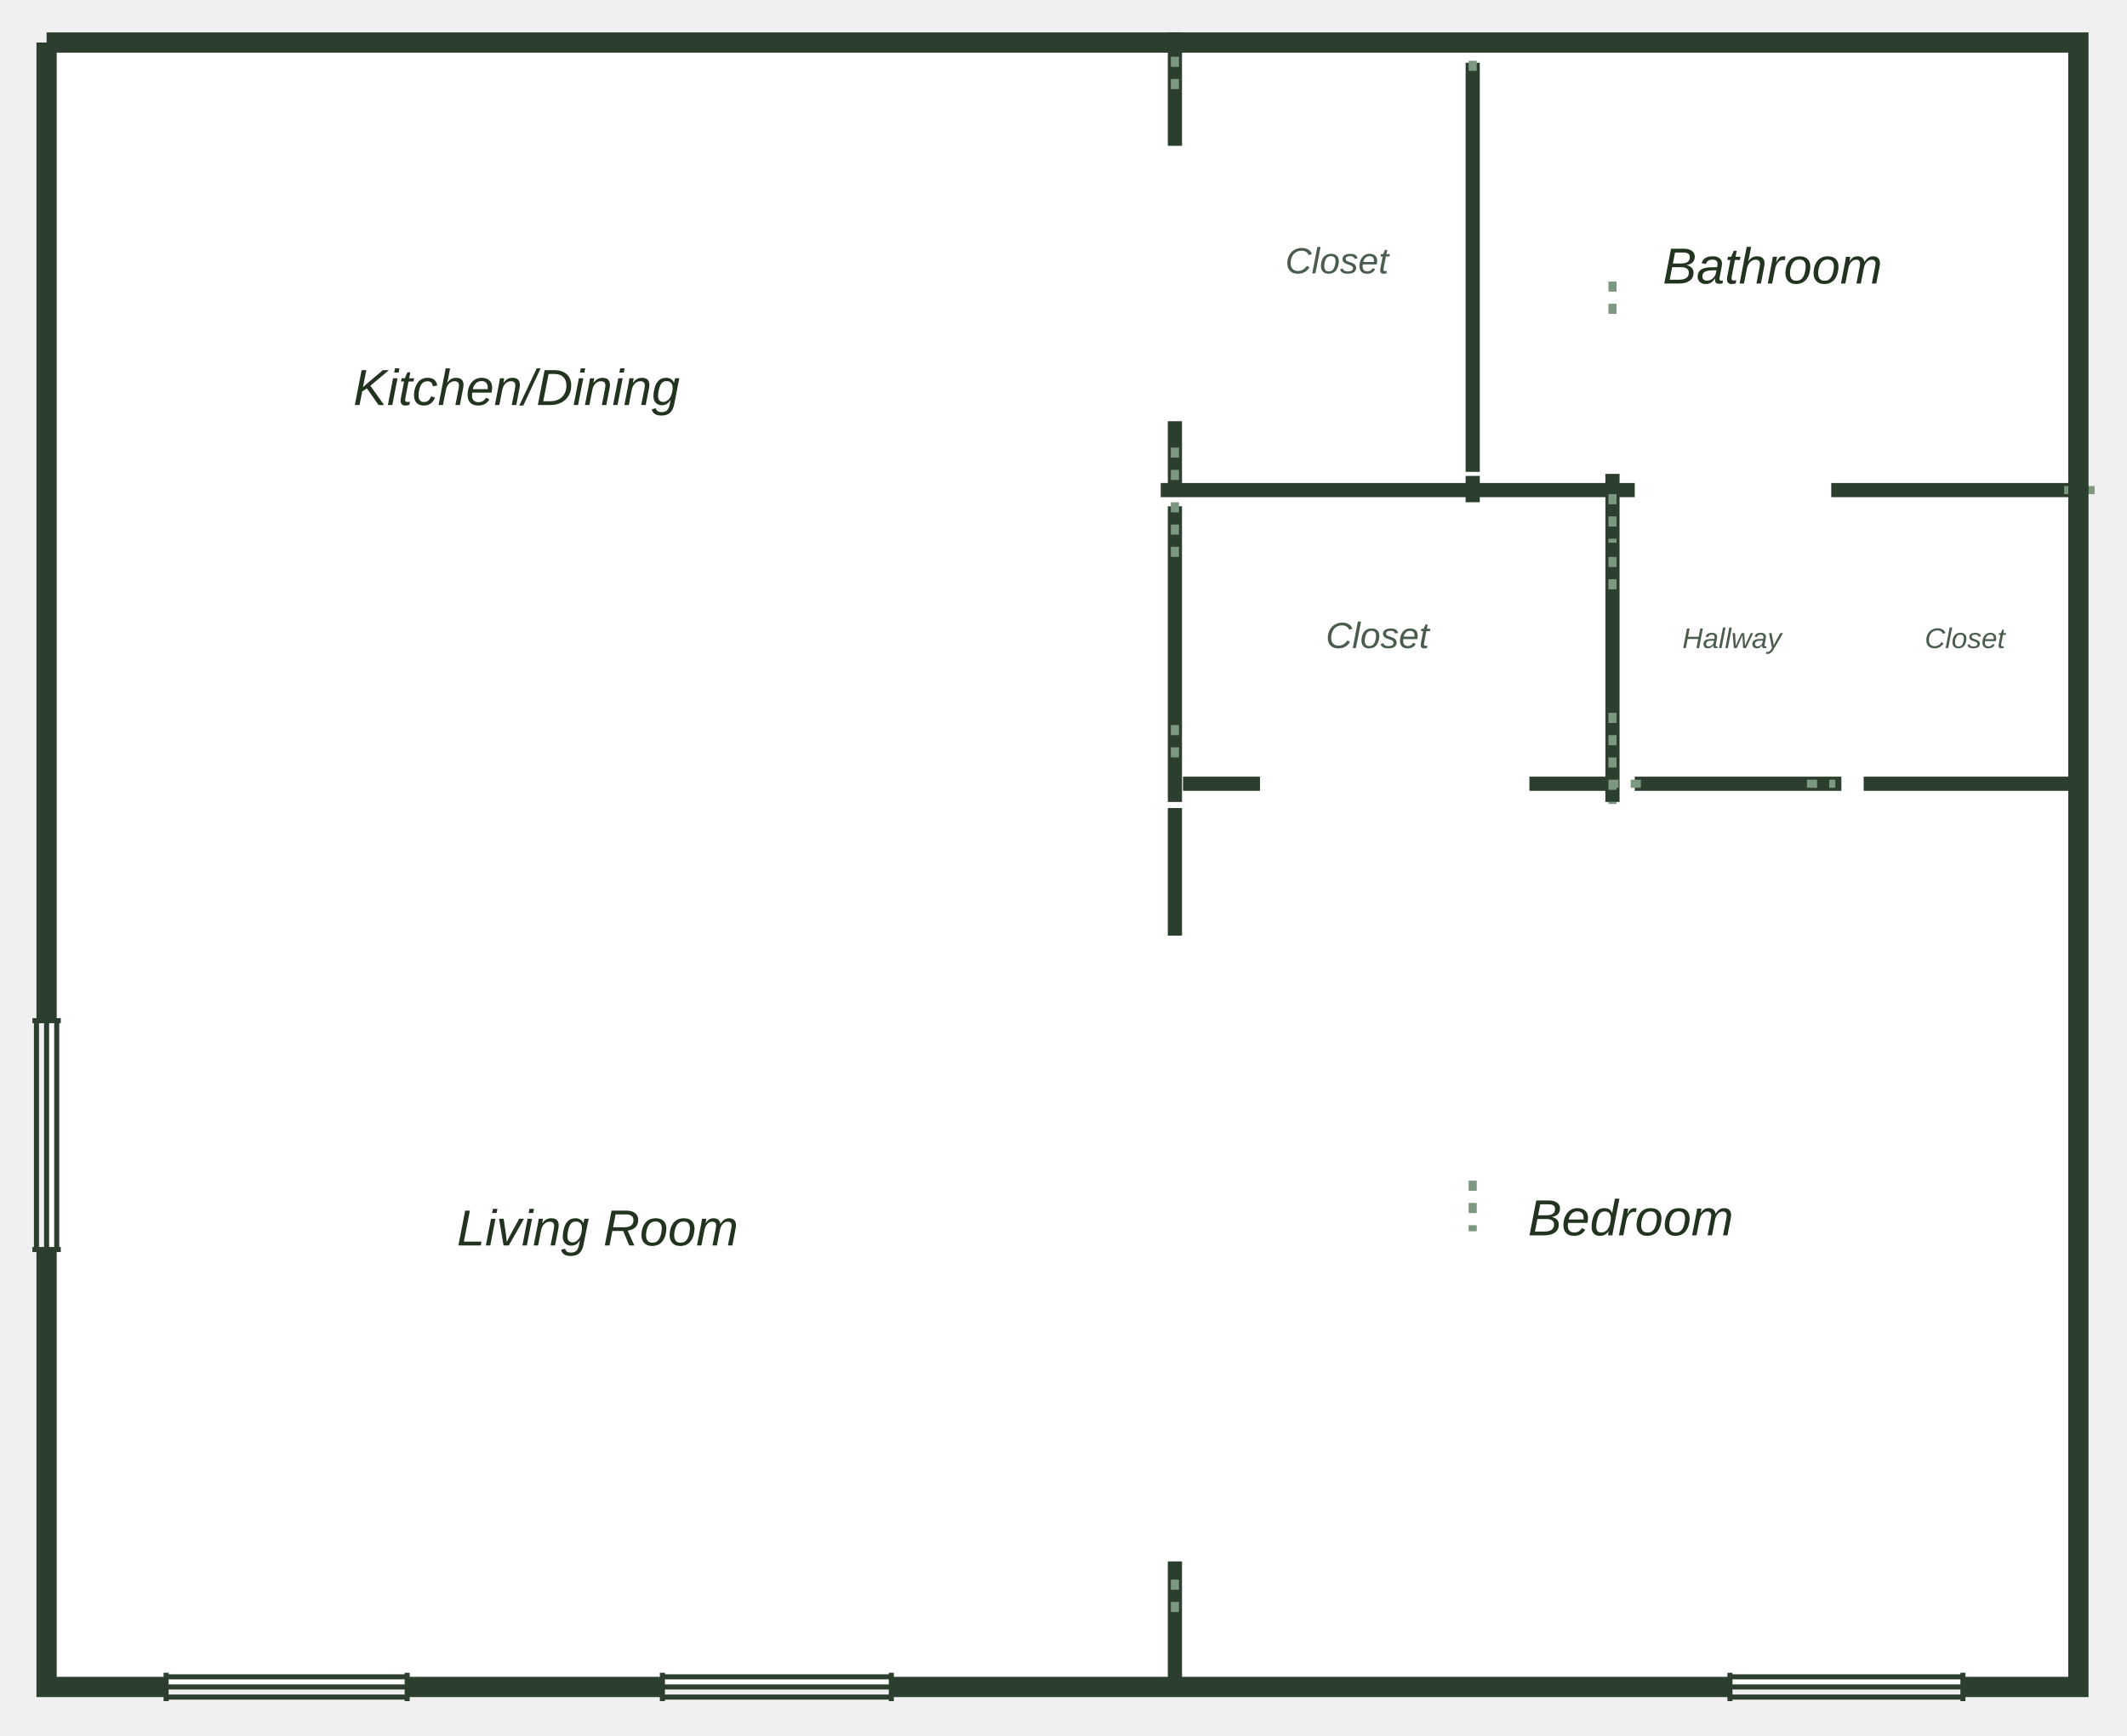
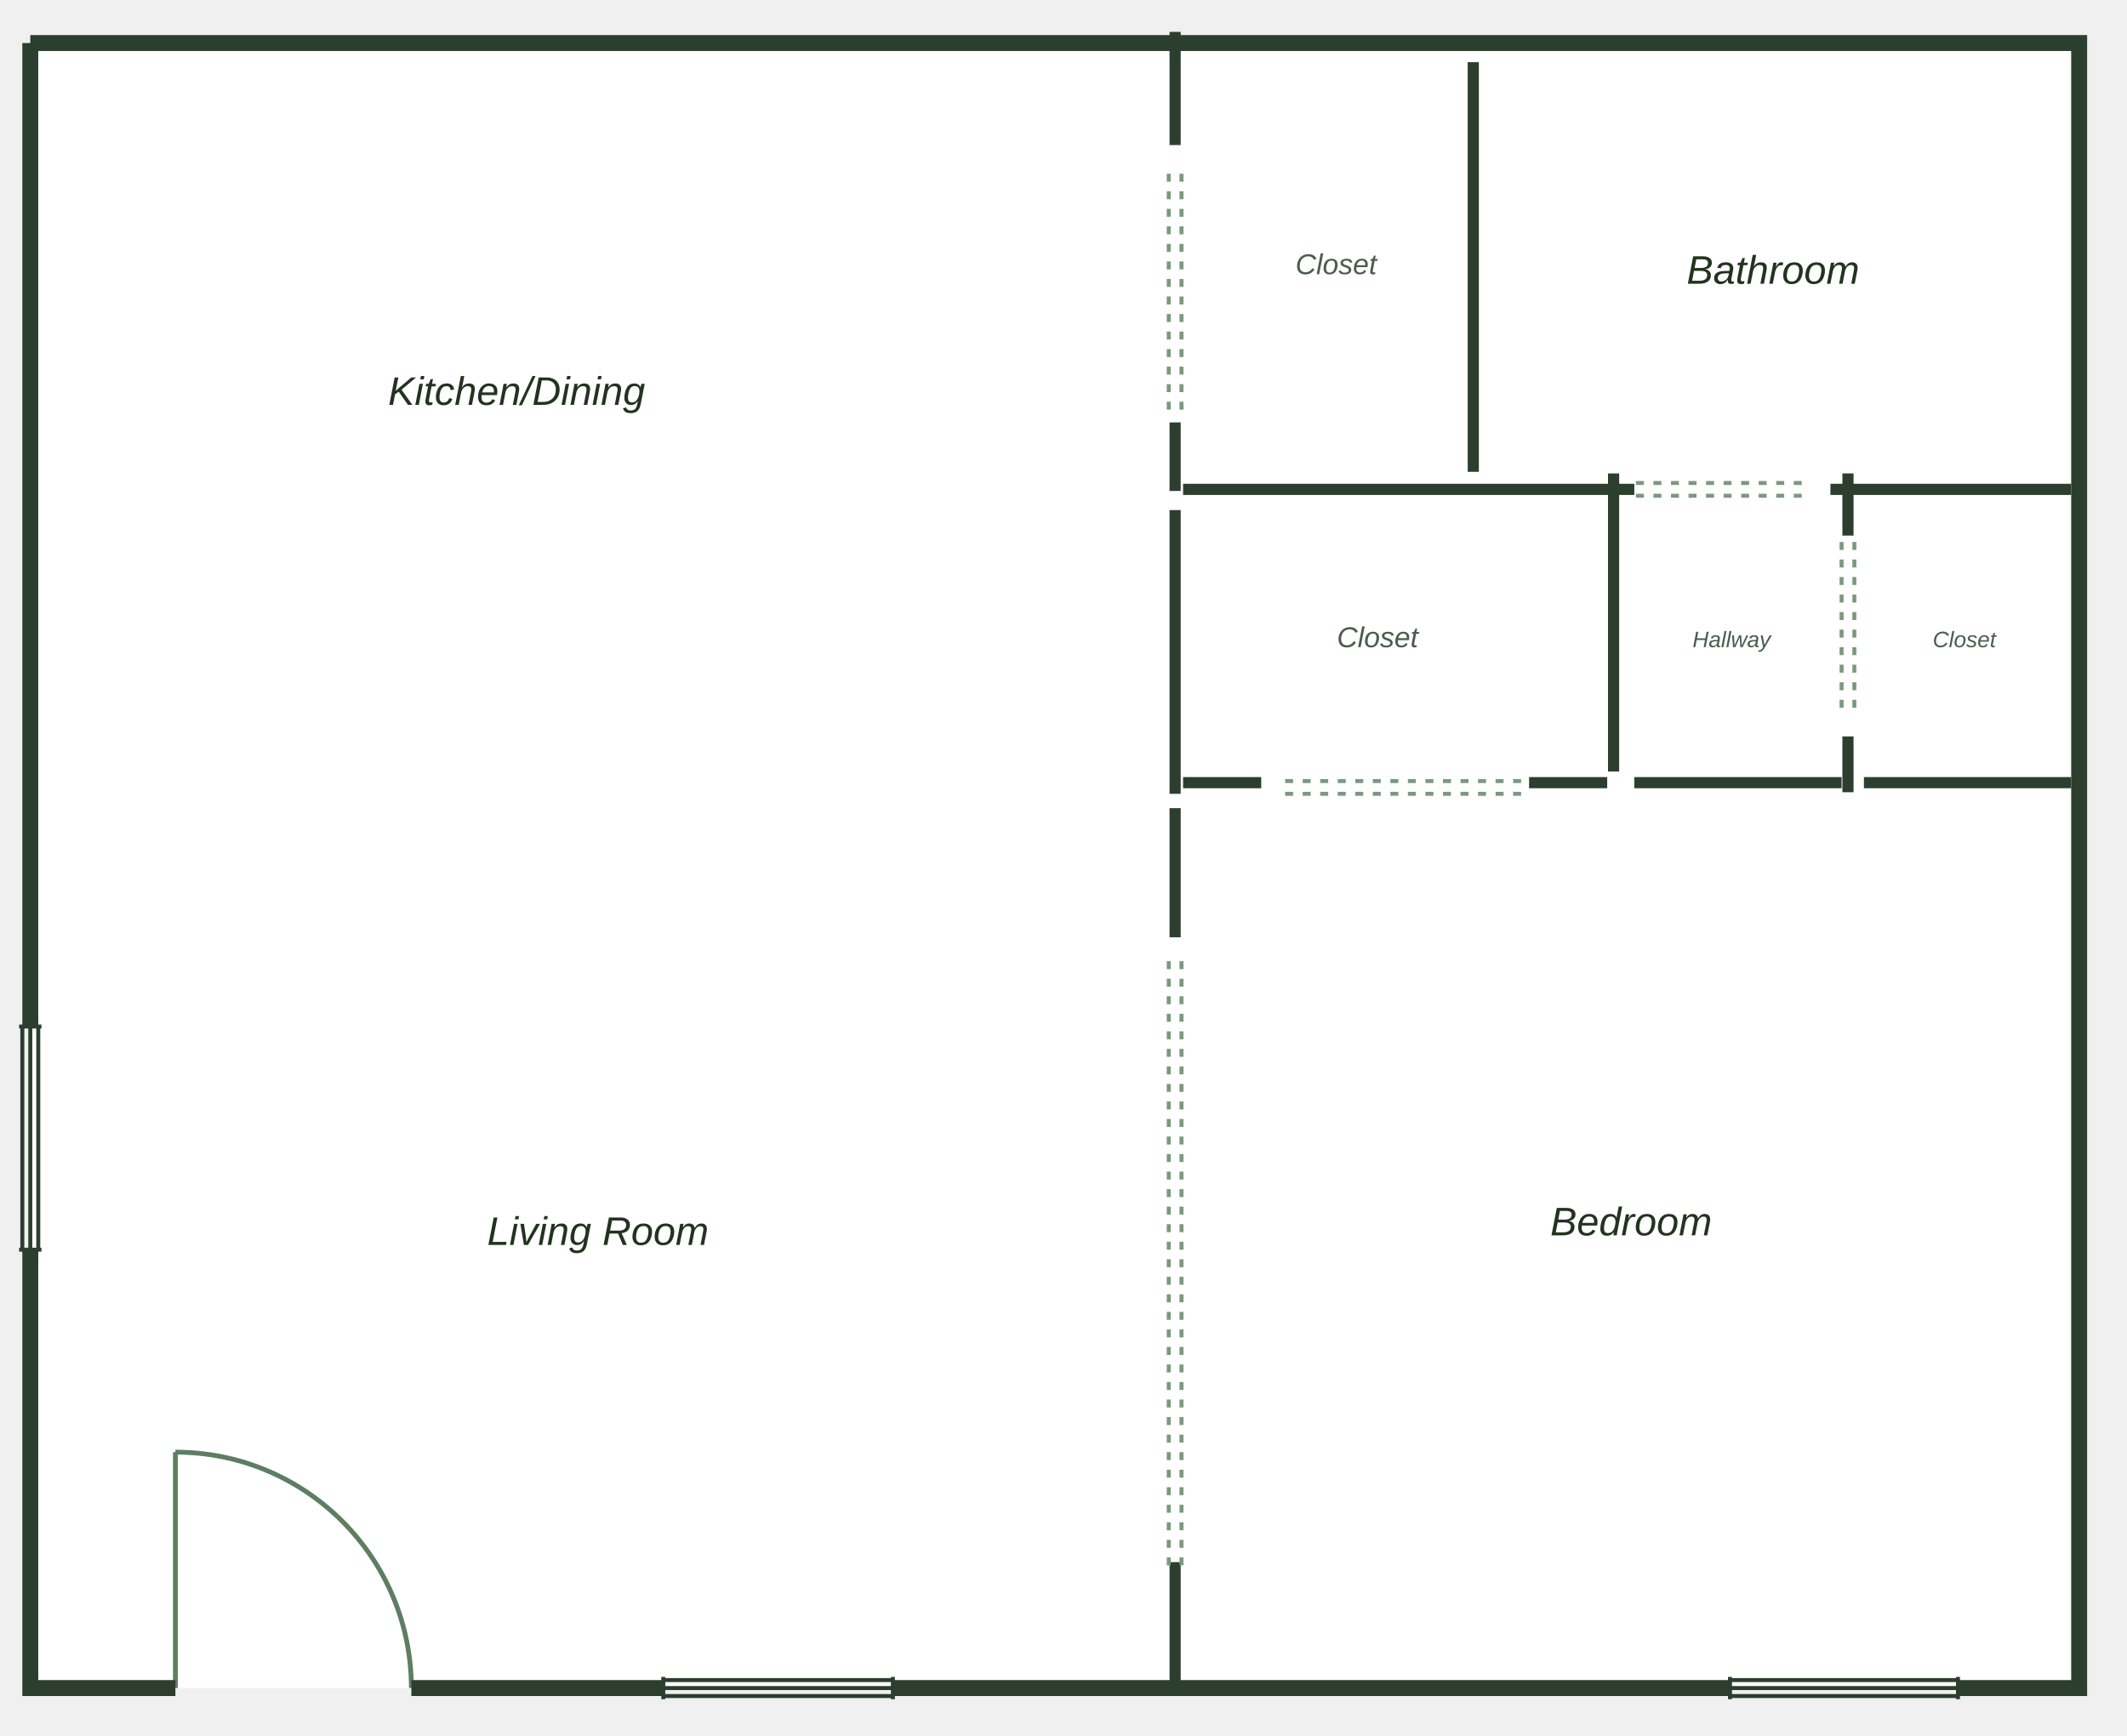
- <svg xmlns="http://www.w3.org/2000/svg" width="1050" height="857" viewBox="0 0 1050 857" preserveAspectRatio="xMidYMid meet" role="img" aria-label="Prince Frederick Senior Apartments one-bedroom floor plan">
+ <svg xmlns="http://www.w3.org/2000/svg" width="1334" height="1089" viewBox="0 0 1334 1089" preserveAspectRatio="xMidYMid meet" role="img" aria-label="Prince Frederick Senior Apartments one-bedroom floor plan">
  <defs>
    <style>
    .fp{fill:#FFFFFF}
    .w{fill:none;stroke:#2C3E2D;stroke-width:7;stroke-linecap:butt}
    .wo{fill:none;stroke:#2C3E2D;stroke-width:10;stroke-linecap:butt}
-     .d{fill:none;stroke:#7C9880;stroke-width:4;stroke-dasharray:5 6}
+     .d{fill:none;stroke:#7C9880;stroke-width:2.5;stroke-dasharray:5 6}
    .arc{fill:none;stroke:#5E7D63;stroke-width:3}
    .win{fill:none;stroke:#2C3E2D;stroke-width:2.5}
+     .st{fill:none;stroke:#2C3E2D;stroke-width:2.5}
    .rm{fill:#22331F;font-family:'Helvetica Neue',Arial,sans-serif;font-size:25px;font-style:italic;text-anchor:middle}
    .cl{fill:#4A5C4D;font-family:'Helvetica Neue',Arial,sans-serif;font-size:18px;font-style:italic;text-anchor:middle}
    .sm{fill:#4A5C4D;font-family:'Helvetica Neue',Arial,sans-serif;font-size:14px;font-style:italic;text-anchor:middle}
  </style>
  </defs>
-   <rect class="fp" x="23" y="21" width="1003" height="812" />
-   <path class="w" d="M580,16 V72 M580,208 V242 M580,250 V396 M580,399 V462 M580,771 V837 M727,31 V233 M727,235 V248 M796,234 V396 M573,242 H807 M904,242 H1022 M584,387 H622 M755,387 H793 M807,387 H909 M920,387 H1022" />
-   <path class="d" d="M580,28 V44 M580,221 V238 M580,248 V275 M580,358 V379 M580,780 V797 M727,19 V35 M727,583 V608 M796,139 V155 M796,244 V268 M796,275 V293 M796,352 V397 M1019,242 H1034 M794,387 H810 M892,387 H906" />
-   <path class="win" d="M18,504 V617 M23,504 V617 M28,504 V617 M16,504 H30 M16,617 H30" />
-   <path class="win" d="M82,828 H201 M82,833 H201 M82,838 H201 M82,826 V840 M201,826 V840" />
-   <path class="win" d="M327,828 H440 M327,833 H440 M327,838 H440 M327,826 V840 M440,826 V840" />
-   <path class="win" d="M854,828 H969 M854,833 H969 M854,838 H969 M854,826 V840 M969,826 V840" />
-   <path class="wo" d="M23,21 H1026 V833 H969 M854,833 H440 M327,833 H201 M82,833 H23 V617 M23,504 V21" />
-   <text class="rm" x="255" y="200">Kitchen/Dining</text>
-   <text class="rm" x="295" y="615">Living Room</text>
-   <text class="rm" x="805" y="610">Bedroom</text>
-   <text class="rm" x="875" y="140">Bathroom</text>
-   <text class="cl" x="660" y="135">Closet</text>
-   <text class="cl" x="680" y="320">Closet</text>
-   <text class="sm" x="855" y="320">Hallway</text>
-   <text class="sm" x="970" y="320">Closet</text>
+   <rect class="fp" x="19" y="27" width="1285" height="1032" />
+   <path class="w" d="M737,20 V91 M737,265 V308 M737,320 V498 M737,507 V588 M737,980 V1064 M924,39 V296 M1012,297 V484 M1159,297 V336 M1159,462 V497 M742,307 H1025 M1148,307 H1299 M742,491 H791 M959,491 H1008 M1025,491 H1155 M1169,491 H1299" />
+   <path class="d" d="M733,109 V257 M741,109 V257 M733,603 V982 M741,603 V982 M1026,303 H1133 M1026,311 H1133 M806,490 H954 M806,498 H954 M1155,340 V446 M1163,340 V446" />
+   <path class="win" d="M14,644 V784 M19,644 V784 M24,644 V784 M12,644 H26 M12,784 H26" />
+   <path class="arc" d="M110,1059 V911 M110,911 A148,148 0 0 1 258,1059" />
+   <path class="win" d="M416,1054 H560 M416,1059 H560 M416,1064 H560 M416,1052 V1066 M560,1052 V1066" />
+   <path class="win" d="M1085,1054 H1228 M1085,1059 H1228 M1085,1064 H1228 M1085,1052 V1066 M1228,1052 V1066" />
+   <path class="wo" d="M19,27 H1304 V1059 H1228 M1085,1059 H560 M416,1059 H258 M110,1059 H19 V784 M19,644 V27" />
+   <text class="rm" x="324" y="254">Kitchen/Dining</text>
+   <text class="rm" x="375" y="781">Living Room</text>
+   <text class="rm" x="1023" y="775">Bedroom</text>
+   <text class="rm" x="1112" y="178">Bathroom</text>
+   <text class="cl" x="838" y="172">Closet</text>
+   <text class="cl" x="864" y="406">Closet</text>
+   <text class="sm" x="1086" y="406">Hallway</text>
+   <text class="sm" x="1232" y="406">Closet</text>
</svg>
